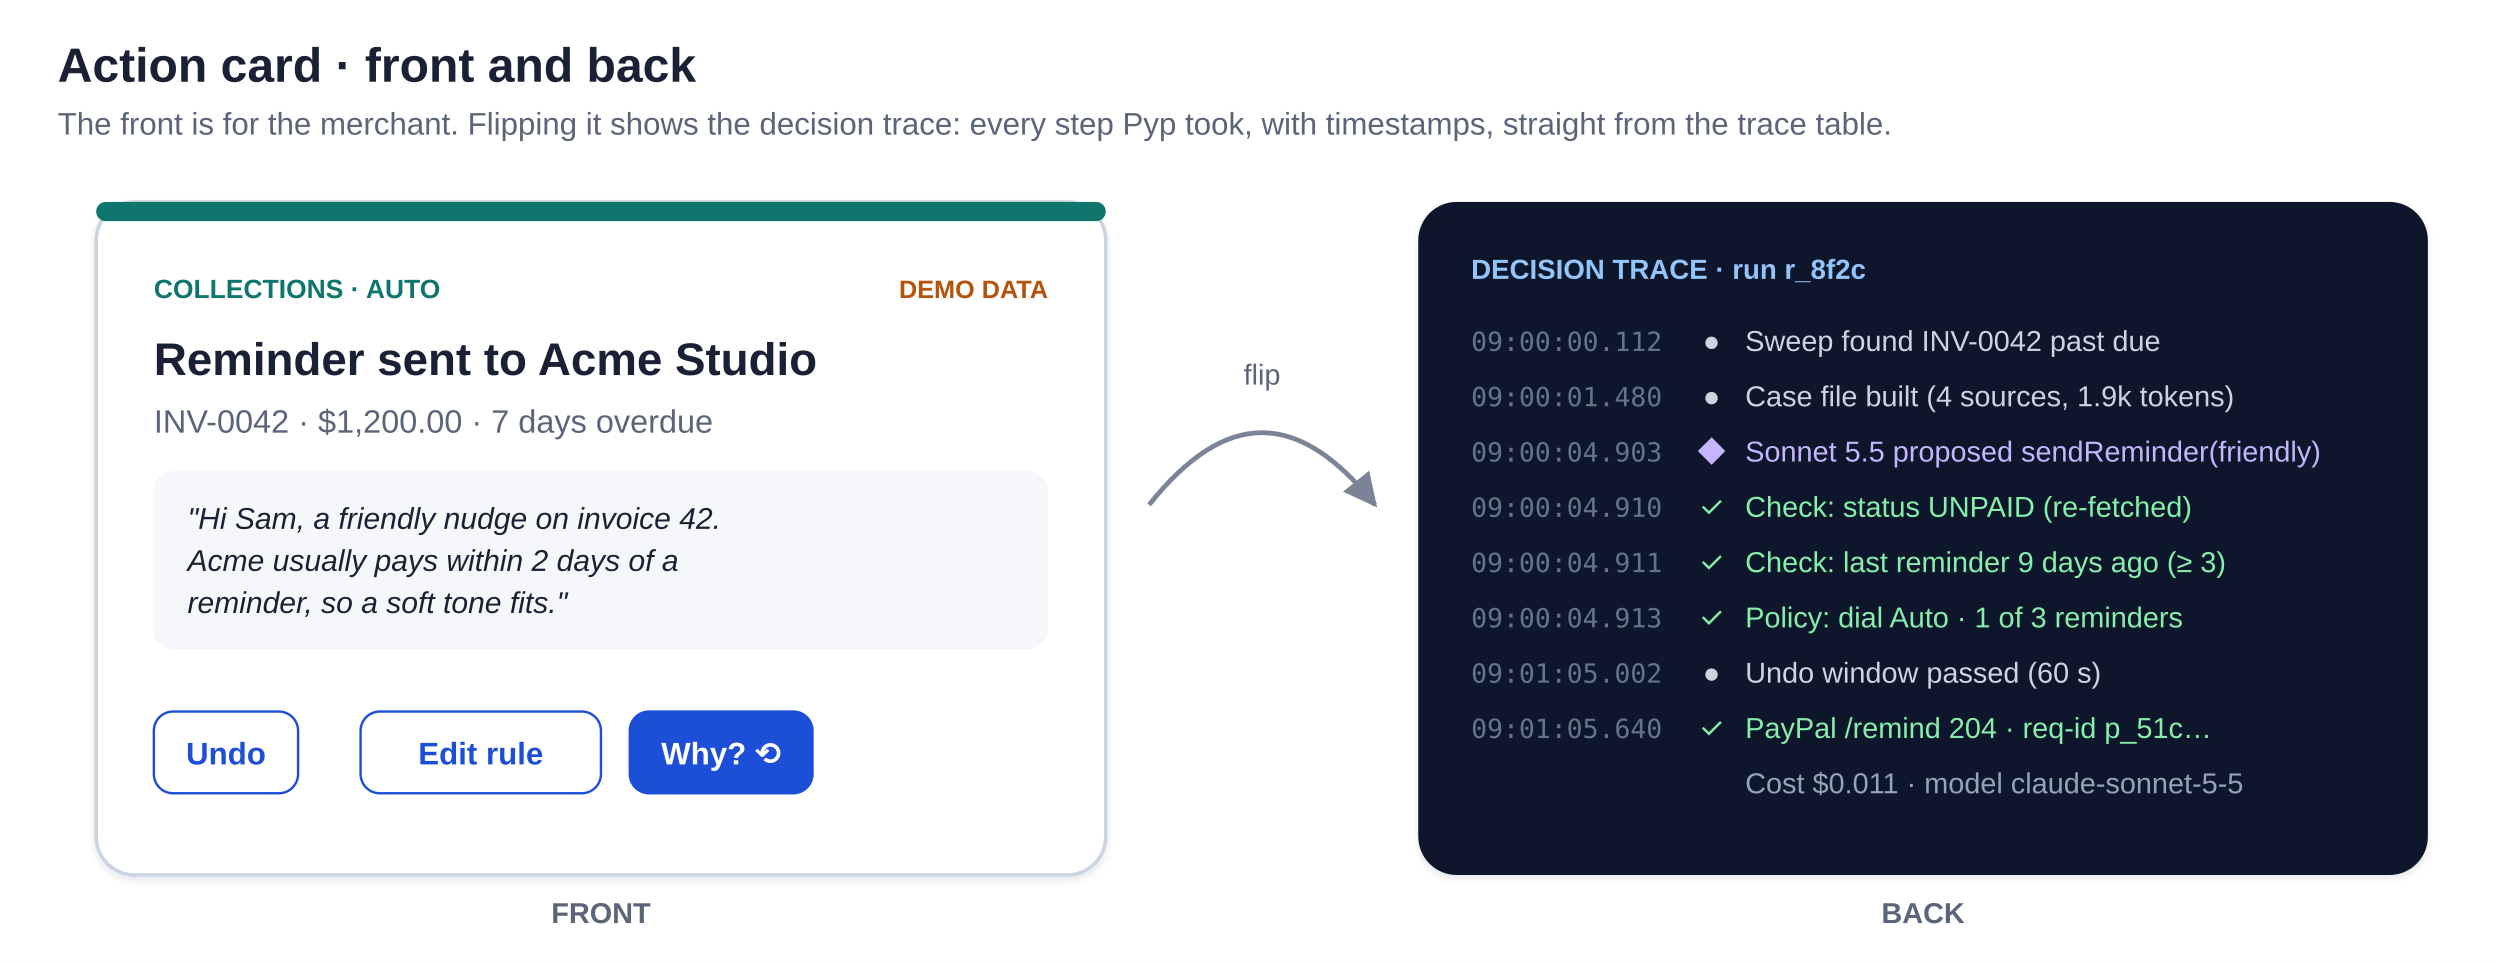
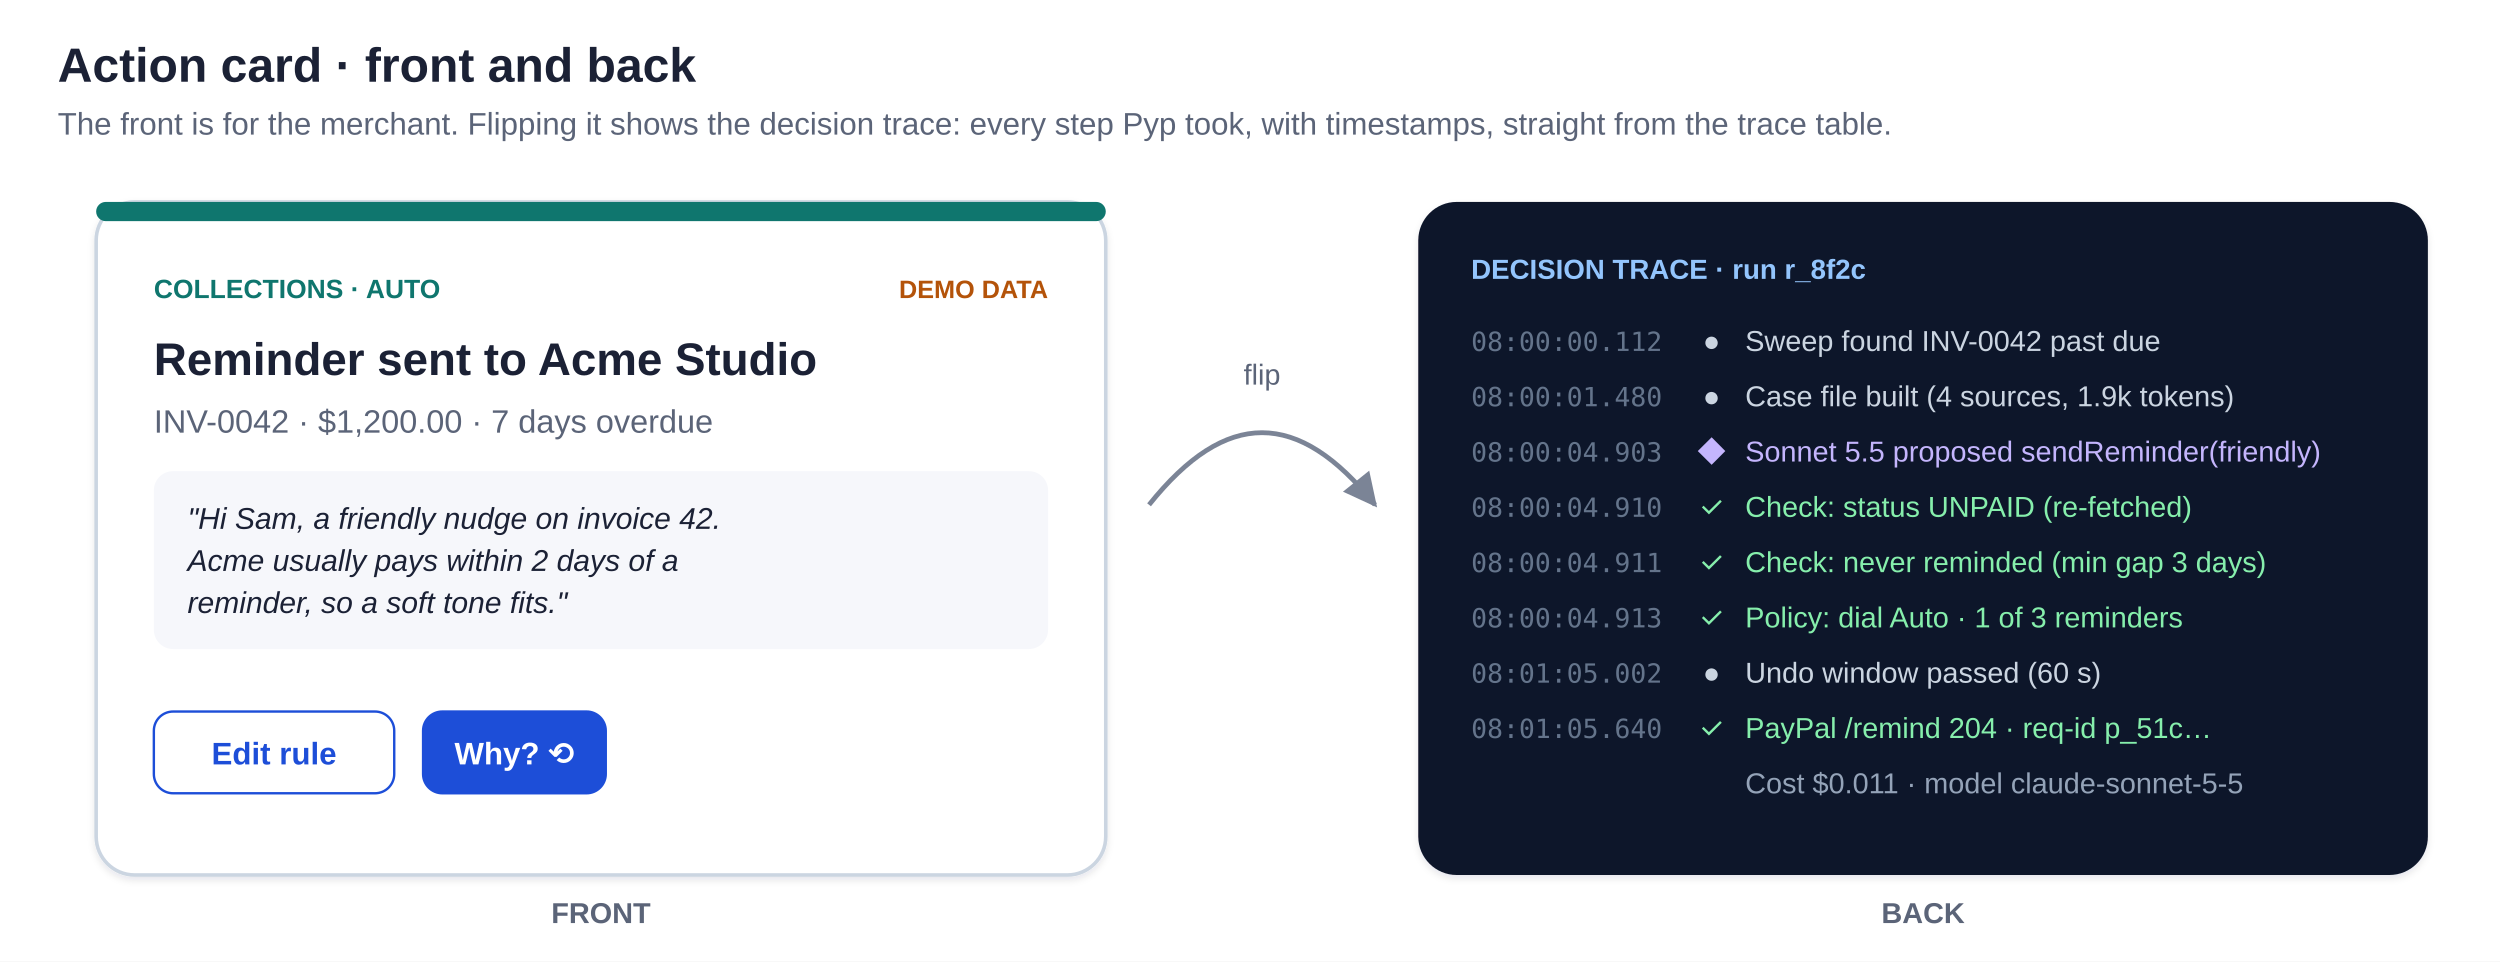
<svg xmlns="http://www.w3.org/2000/svg" viewBox="0 0 1040 400" width="1040" height="400" font-family="-apple-system, 'Segoe UI', 'Helvetica Neue', Arial, sans-serif" role="img" aria-label="Action card front and back with decision trace">
  <defs>
    <marker id="ah" viewBox="0 0 10 10" refX="9" refY="5" markerWidth="7" markerHeight="7" orient="auto-start-reverse">
      <path d="M0,0 L10,5 L0,10 z" fill="#7b8496" />
    </marker>
    <marker id="ahv" viewBox="0 0 10 10" refX="9" refY="5" markerWidth="7" markerHeight="7" orient="auto-start-reverse">
      <path d="M0,0 L10,5 L0,10 z" fill="#6d28d9" />
    </marker>
    <marker id="ahr" viewBox="0 0 10 10" refX="9" refY="5" markerWidth="7" markerHeight="7" orient="auto-start-reverse">
      <path d="M0,0 L10,5 L0,10 z" fill="#b91c1c" />
    </marker>
    <marker id="ahb" viewBox="0 0 10 10" refX="9" refY="5" markerWidth="7" markerHeight="7" orient="auto-start-reverse">
      <path d="M0,0 L10,5 L0,10 z" fill="#1d4ed8" />
    </marker>
    <marker id="aht" viewBox="0 0 10 10" refX="9" refY="5" markerWidth="7" markerHeight="7" orient="auto-start-reverse">
      <path d="M0,0 L10,5 L0,10 z" fill="#0f766e" />
    </marker>
    <filter id="sh" x="-5%" y="-5%" width="110%" height="120%">
      <feDropShadow dx="0" dy="1.5" stdDeviation="1.5" flood-color="#0f172a" flood-opacity="0.10" />
    </filter>
  </defs>
  <rect x="0" y="0" width="1040" height="400" fill="#ffffff" />
  <text x="24" y="34" font-size="20" font-weight="750" fill="#1b2135" text-anchor="start">Action card · front and back</text>
  <text x="24" y="56" font-size="13" font-weight="400" fill="#5b6478" text-anchor="start">The front is for the merchant. Flipping it shows the decision trace: every step Pyp took, with timestamps, straight from the trace table.</text>
  <rect x="40" y="84" width="420" height="280" rx="16" fill="#fff" stroke="#cbd5e1" stroke-width="1.5" filter="url(#sh)" />
  <rect x="40" y="84" width="420" height="8" rx="4" fill="#0f766e" />
  <text x="64" y="124" font-size="11" font-weight="700" fill="#0f766e" text-anchor="start">COLLECTIONS · AUTO</text>
  <text x="436" y="124" font-size="10.5" font-weight="700" fill="#b45309" text-anchor="end">DEMO DATA</text>
  <text x="64" y="156" font-size="19" font-weight="700" fill="#1b2135" text-anchor="start">Reminder sent to Acme Studio</text>
  <text x="64" y="180" font-size="13.5" font-weight="400" fill="#5b6478" text-anchor="start">INV-0042 · $1,200.00 · 7 days overdue</text>
  <rect x="64" y="196" width="372" height="74" rx="8" fill="#f6f7fb" />
  <text x="78" y="220" font-size="12.5" font-weight="400" fill="#1b2135" text-anchor="start" font-style="italic">"Hi Sam, a friendly nudge on invoice 42.</text>
  <text x="78" y="237.5" font-size="12.5" font-weight="400" fill="#1b2135" text-anchor="start" font-style="italic">Acme usually pays within 2 days of a</text>
  <text x="78" y="255" font-size="12.5" font-weight="400" fill="#1b2135" text-anchor="start" font-style="italic">reminder, so a soft tone fits."</text>
-   <rect x="64" y="296" width="60" height="34" rx="8" fill="#fff" stroke="#1d4ed8" />
-   <text x="94" y="318" font-size="13" font-weight="650" fill="#1d4ed8" text-anchor="middle">Undo</text>
-   <rect x="150" y="296" width="100" height="34" rx="8" fill="#fff" stroke="#1d4ed8" />
-   <text x="200" y="318" font-size="13" font-weight="650" fill="#1d4ed8" text-anchor="middle">Edit rule</text>
-   <rect x="262" y="296" width="76" height="34" rx="8" fill="#1d4ed8" stroke="#1d4ed8" />
-   <text x="300" y="318" font-size="13" font-weight="650" fill="#fff" text-anchor="middle">Why? ⟲</text>
+   <rect x="64" y="296" width="100" height="34" rx="8" fill="#fff" stroke="#1d4ed8" />
+   <text x="114" y="318" font-size="13" font-weight="650" fill="#1d4ed8" text-anchor="middle">Edit rule</text>
+   <rect x="176" y="296" width="76" height="34" rx="8" fill="#1d4ed8" stroke="#1d4ed8" />
+   <text x="214" y="318" font-size="13" font-weight="650" fill="#fff" text-anchor="middle">Why? ⟲</text>
  <text x="250" y="384" font-size="12" font-weight="700" fill="#5b6478" text-anchor="middle">FRONT</text>
  <path d="M478,210 C510,170 540,170 572,210" fill="none" stroke="#7b8496" stroke-width="2" marker-end="url(#ah)" />
  <text x="525" y="160" font-size="12" font-weight="400" fill="#5b6478" text-anchor="middle">flip</text>
  <rect x="590" y="84" width="420" height="280" rx="16" fill="#0f172a" filter="url(#sh)" />
  <text x="612" y="116" font-size="11.5" font-weight="700" fill="#93c5fd" text-anchor="start">DECISION TRACE · run r_8f2c</text>
-   <text x="612" y="146" font-size="11" fill="#64748b" font-family="Menlo, monospace">09:00:00.112</text>
+   <text x="612" y="146" font-size="11" fill="#64748b" font-family="Menlo, monospace">08:00:00.112</text>
  <text x="712" y="146" font-size="12" font-weight="400" fill="#cbd5e1" text-anchor="middle">●</text>
  <text x="726" y="146" font-size="12" font-weight="400" fill="#cbd5e1" text-anchor="start">Sweep found INV-0042 past due</text>
-   <text x="612" y="169" font-size="11" fill="#64748b" font-family="Menlo, monospace">09:00:01.480</text>
+   <text x="612" y="169" font-size="11" fill="#64748b" font-family="Menlo, monospace">08:00:01.480</text>
  <text x="712" y="169" font-size="12" font-weight="400" fill="#cbd5e1" text-anchor="middle">●</text>
  <text x="726" y="169" font-size="12" font-weight="400" fill="#cbd5e1" text-anchor="start">Case file built (4 sources, 1.9k tokens)</text>
-   <text x="612" y="192" font-size="11" fill="#64748b" font-family="Menlo, monospace">09:00:04.903</text>
+   <text x="612" y="192" font-size="11" fill="#64748b" font-family="Menlo, monospace">08:00:04.903</text>
  <text x="712" y="192" font-size="12" font-weight="400" fill="#c4b5fd" text-anchor="middle">◆</text>
  <text x="726" y="192" font-size="12" font-weight="400" fill="#c4b5fd" text-anchor="start">Sonnet 5.5 proposed sendReminder(friendly)</text>
-   <text x="612" y="215" font-size="11" fill="#64748b" font-family="Menlo, monospace">09:00:04.910</text>
+   <text x="612" y="215" font-size="11" fill="#64748b" font-family="Menlo, monospace">08:00:04.910</text>
  <text x="712" y="215" font-size="12" font-weight="400" fill="#86efac" text-anchor="middle">✓</text>
  <text x="726" y="215" font-size="12" font-weight="400" fill="#86efac" text-anchor="start">Check: status UNPAID (re-fetched)</text>
-   <text x="612" y="238" font-size="11" fill="#64748b" font-family="Menlo, monospace">09:00:04.911</text>
+   <text x="612" y="238" font-size="11" fill="#64748b" font-family="Menlo, monospace">08:00:04.911</text>
  <text x="712" y="238" font-size="12" font-weight="400" fill="#86efac" text-anchor="middle">✓</text>
-   <text x="726" y="238" font-size="12" font-weight="400" fill="#86efac" text-anchor="start">Check: last reminder 9 days ago (≥ 3)</text>
-   <text x="612" y="261" font-size="11" fill="#64748b" font-family="Menlo, monospace">09:00:04.913</text>
+   <text x="726" y="238" font-size="12" font-weight="400" fill="#86efac" text-anchor="start">Check: never reminded (min gap 3 days)</text>
+   <text x="612" y="261" font-size="11" fill="#64748b" font-family="Menlo, monospace">08:00:04.913</text>
  <text x="712" y="261" font-size="12" font-weight="400" fill="#86efac" text-anchor="middle">✓</text>
  <text x="726" y="261" font-size="12" font-weight="400" fill="#86efac" text-anchor="start">Policy: dial Auto · 1 of 3 reminders</text>
-   <text x="612" y="284" font-size="11" fill="#64748b" font-family="Menlo, monospace">09:01:05.002</text>
+   <text x="612" y="284" font-size="11" fill="#64748b" font-family="Menlo, monospace">08:01:05.002</text>
  <text x="712" y="284" font-size="12" font-weight="400" fill="#cbd5e1" text-anchor="middle">●</text>
  <text x="726" y="284" font-size="12" font-weight="400" fill="#cbd5e1" text-anchor="start">Undo window passed (60 s)</text>
-   <text x="612" y="307" font-size="11" fill="#64748b" font-family="Menlo, monospace">09:01:05.640</text>
+   <text x="612" y="307" font-size="11" fill="#64748b" font-family="Menlo, monospace">08:01:05.640</text>
  <text x="712" y="307" font-size="12" font-weight="400" fill="#86efac" text-anchor="middle">✓</text>
  <text x="726" y="307" font-size="12" font-weight="400" fill="#86efac" text-anchor="start">PayPal /remind 204 · req-id p_51c…</text>
  <text x="612" y="330" font-size="11" fill="#64748b" font-family="Menlo, monospace" />
  <text x="712" y="330" font-size="12" font-weight="400" fill="#94a3b8" text-anchor="middle" />
  <text x="726" y="330" font-size="12" font-weight="400" fill="#94a3b8" text-anchor="start">Cost $0.011 · model claude-sonnet-5-5</text>
  <text x="800" y="384" font-size="12" font-weight="700" fill="#5b6478" text-anchor="middle">BACK</text>
</svg>
